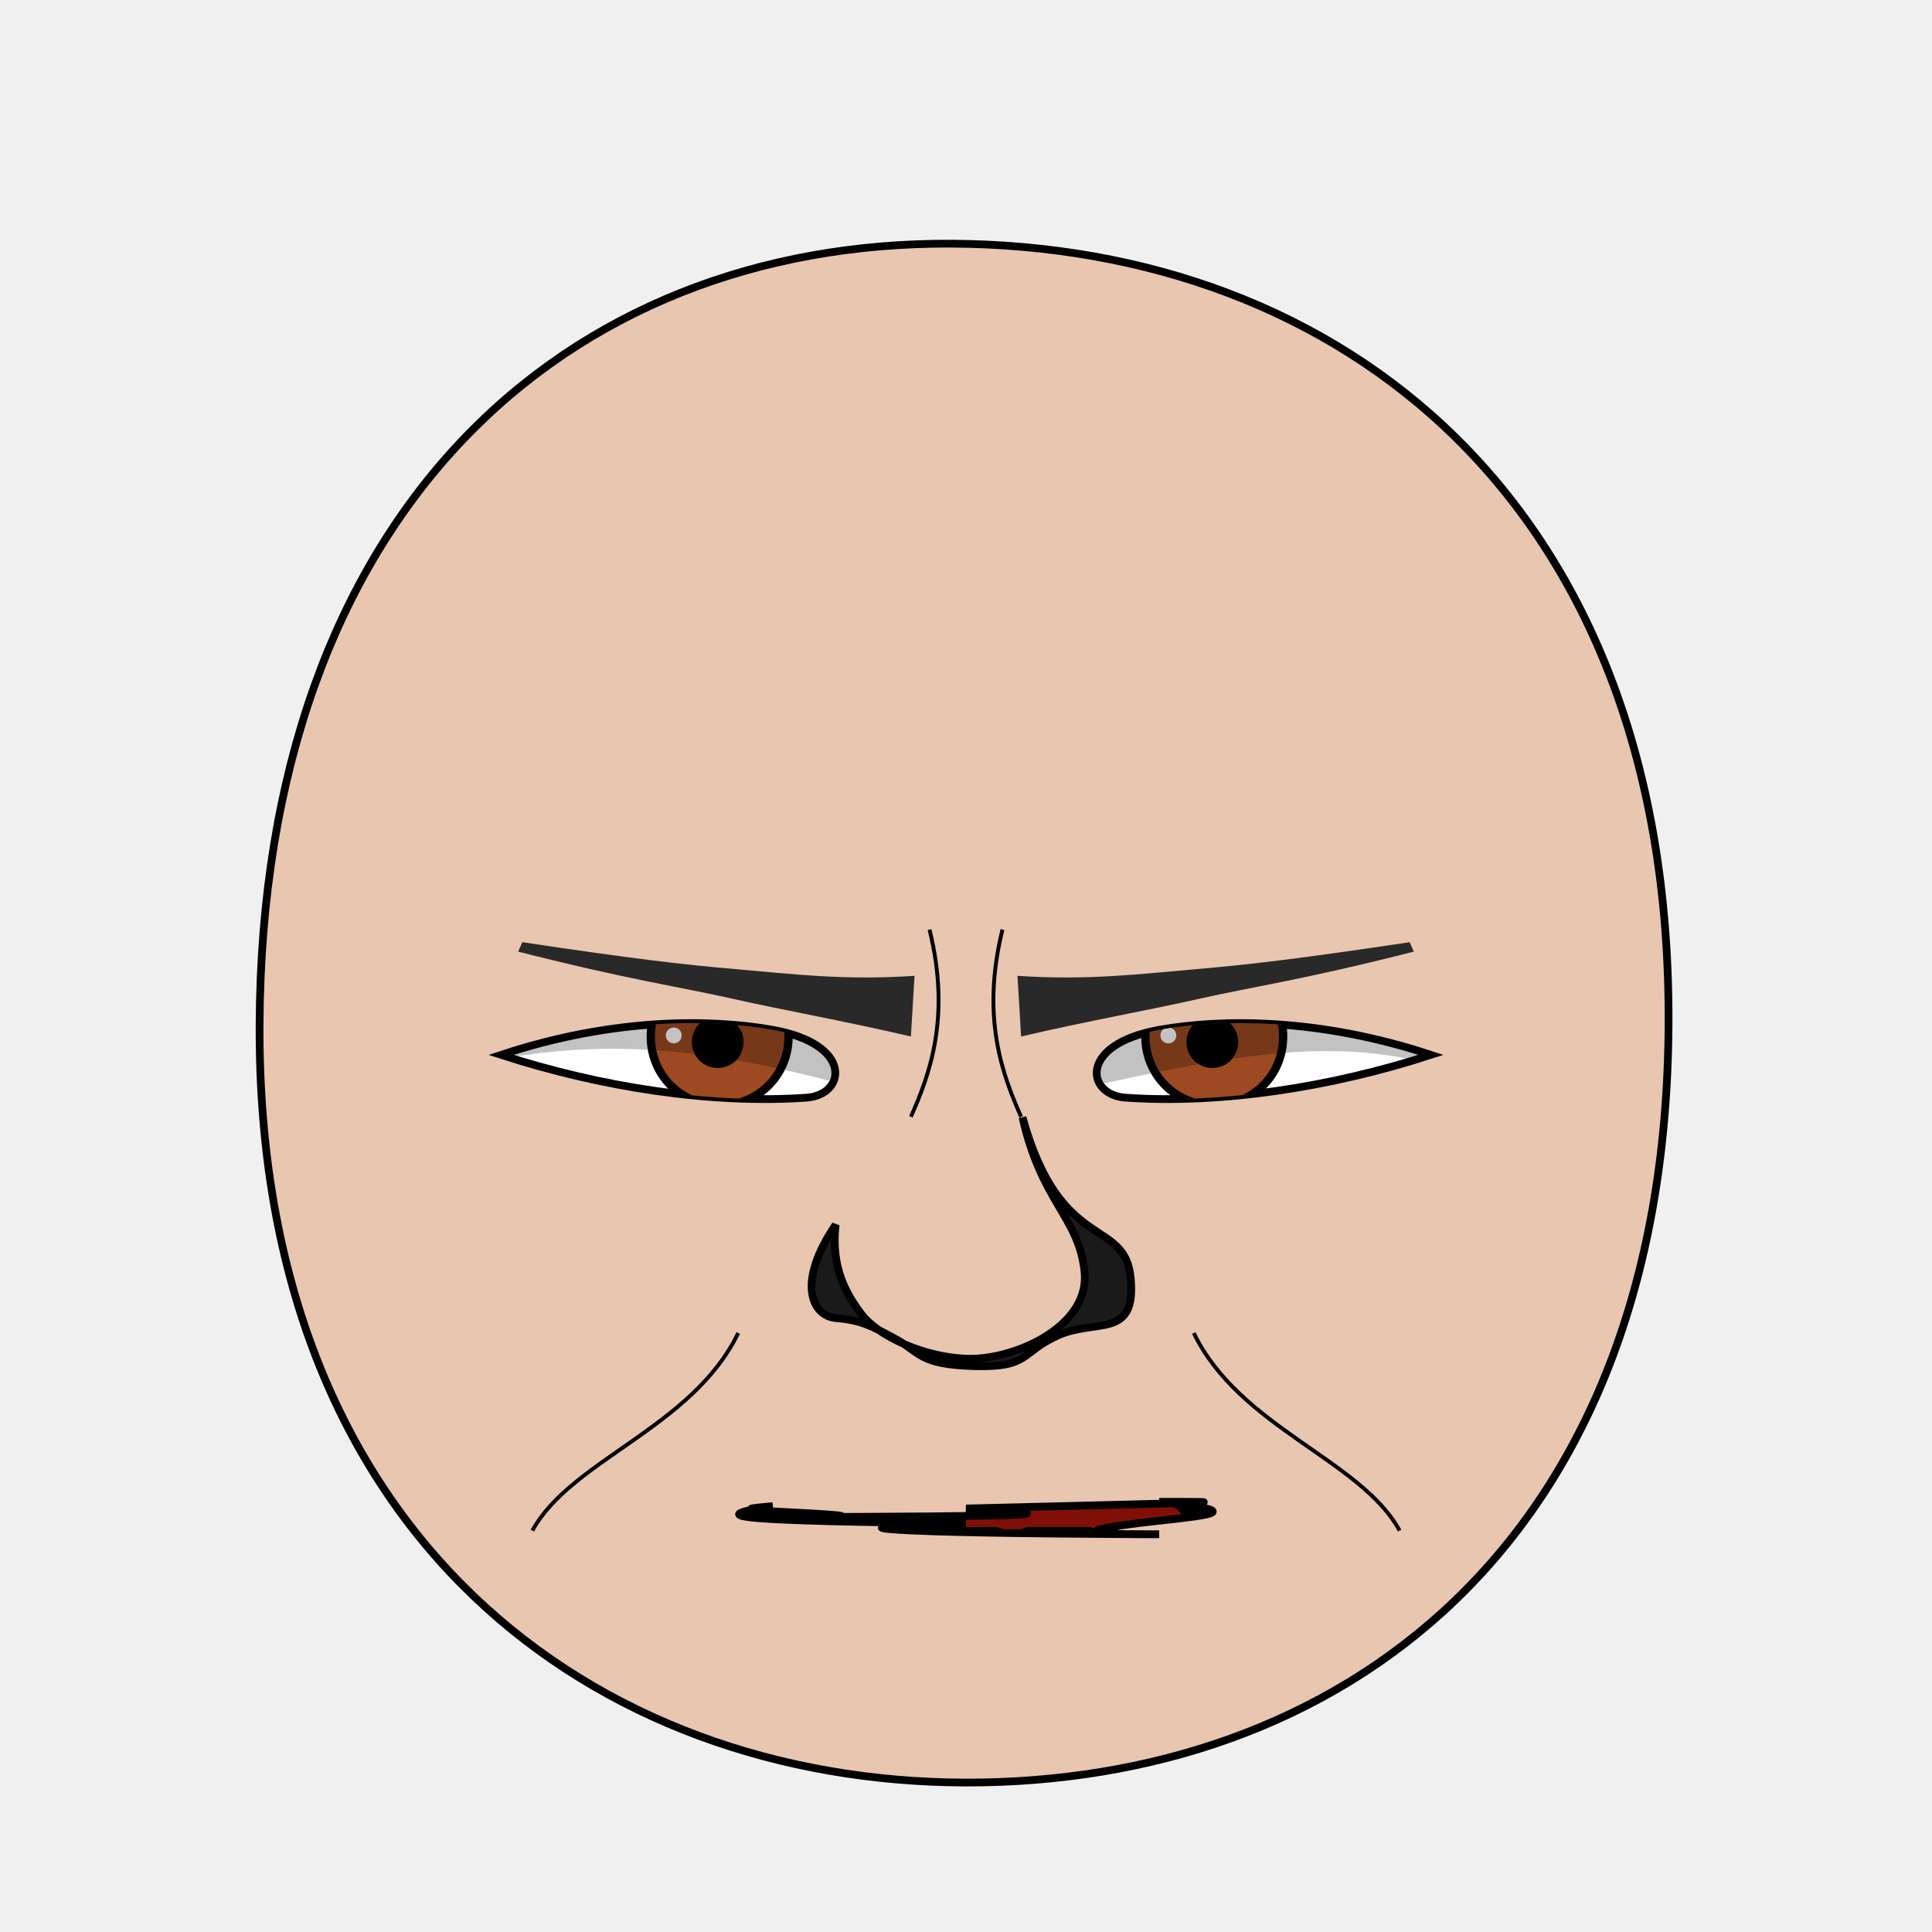
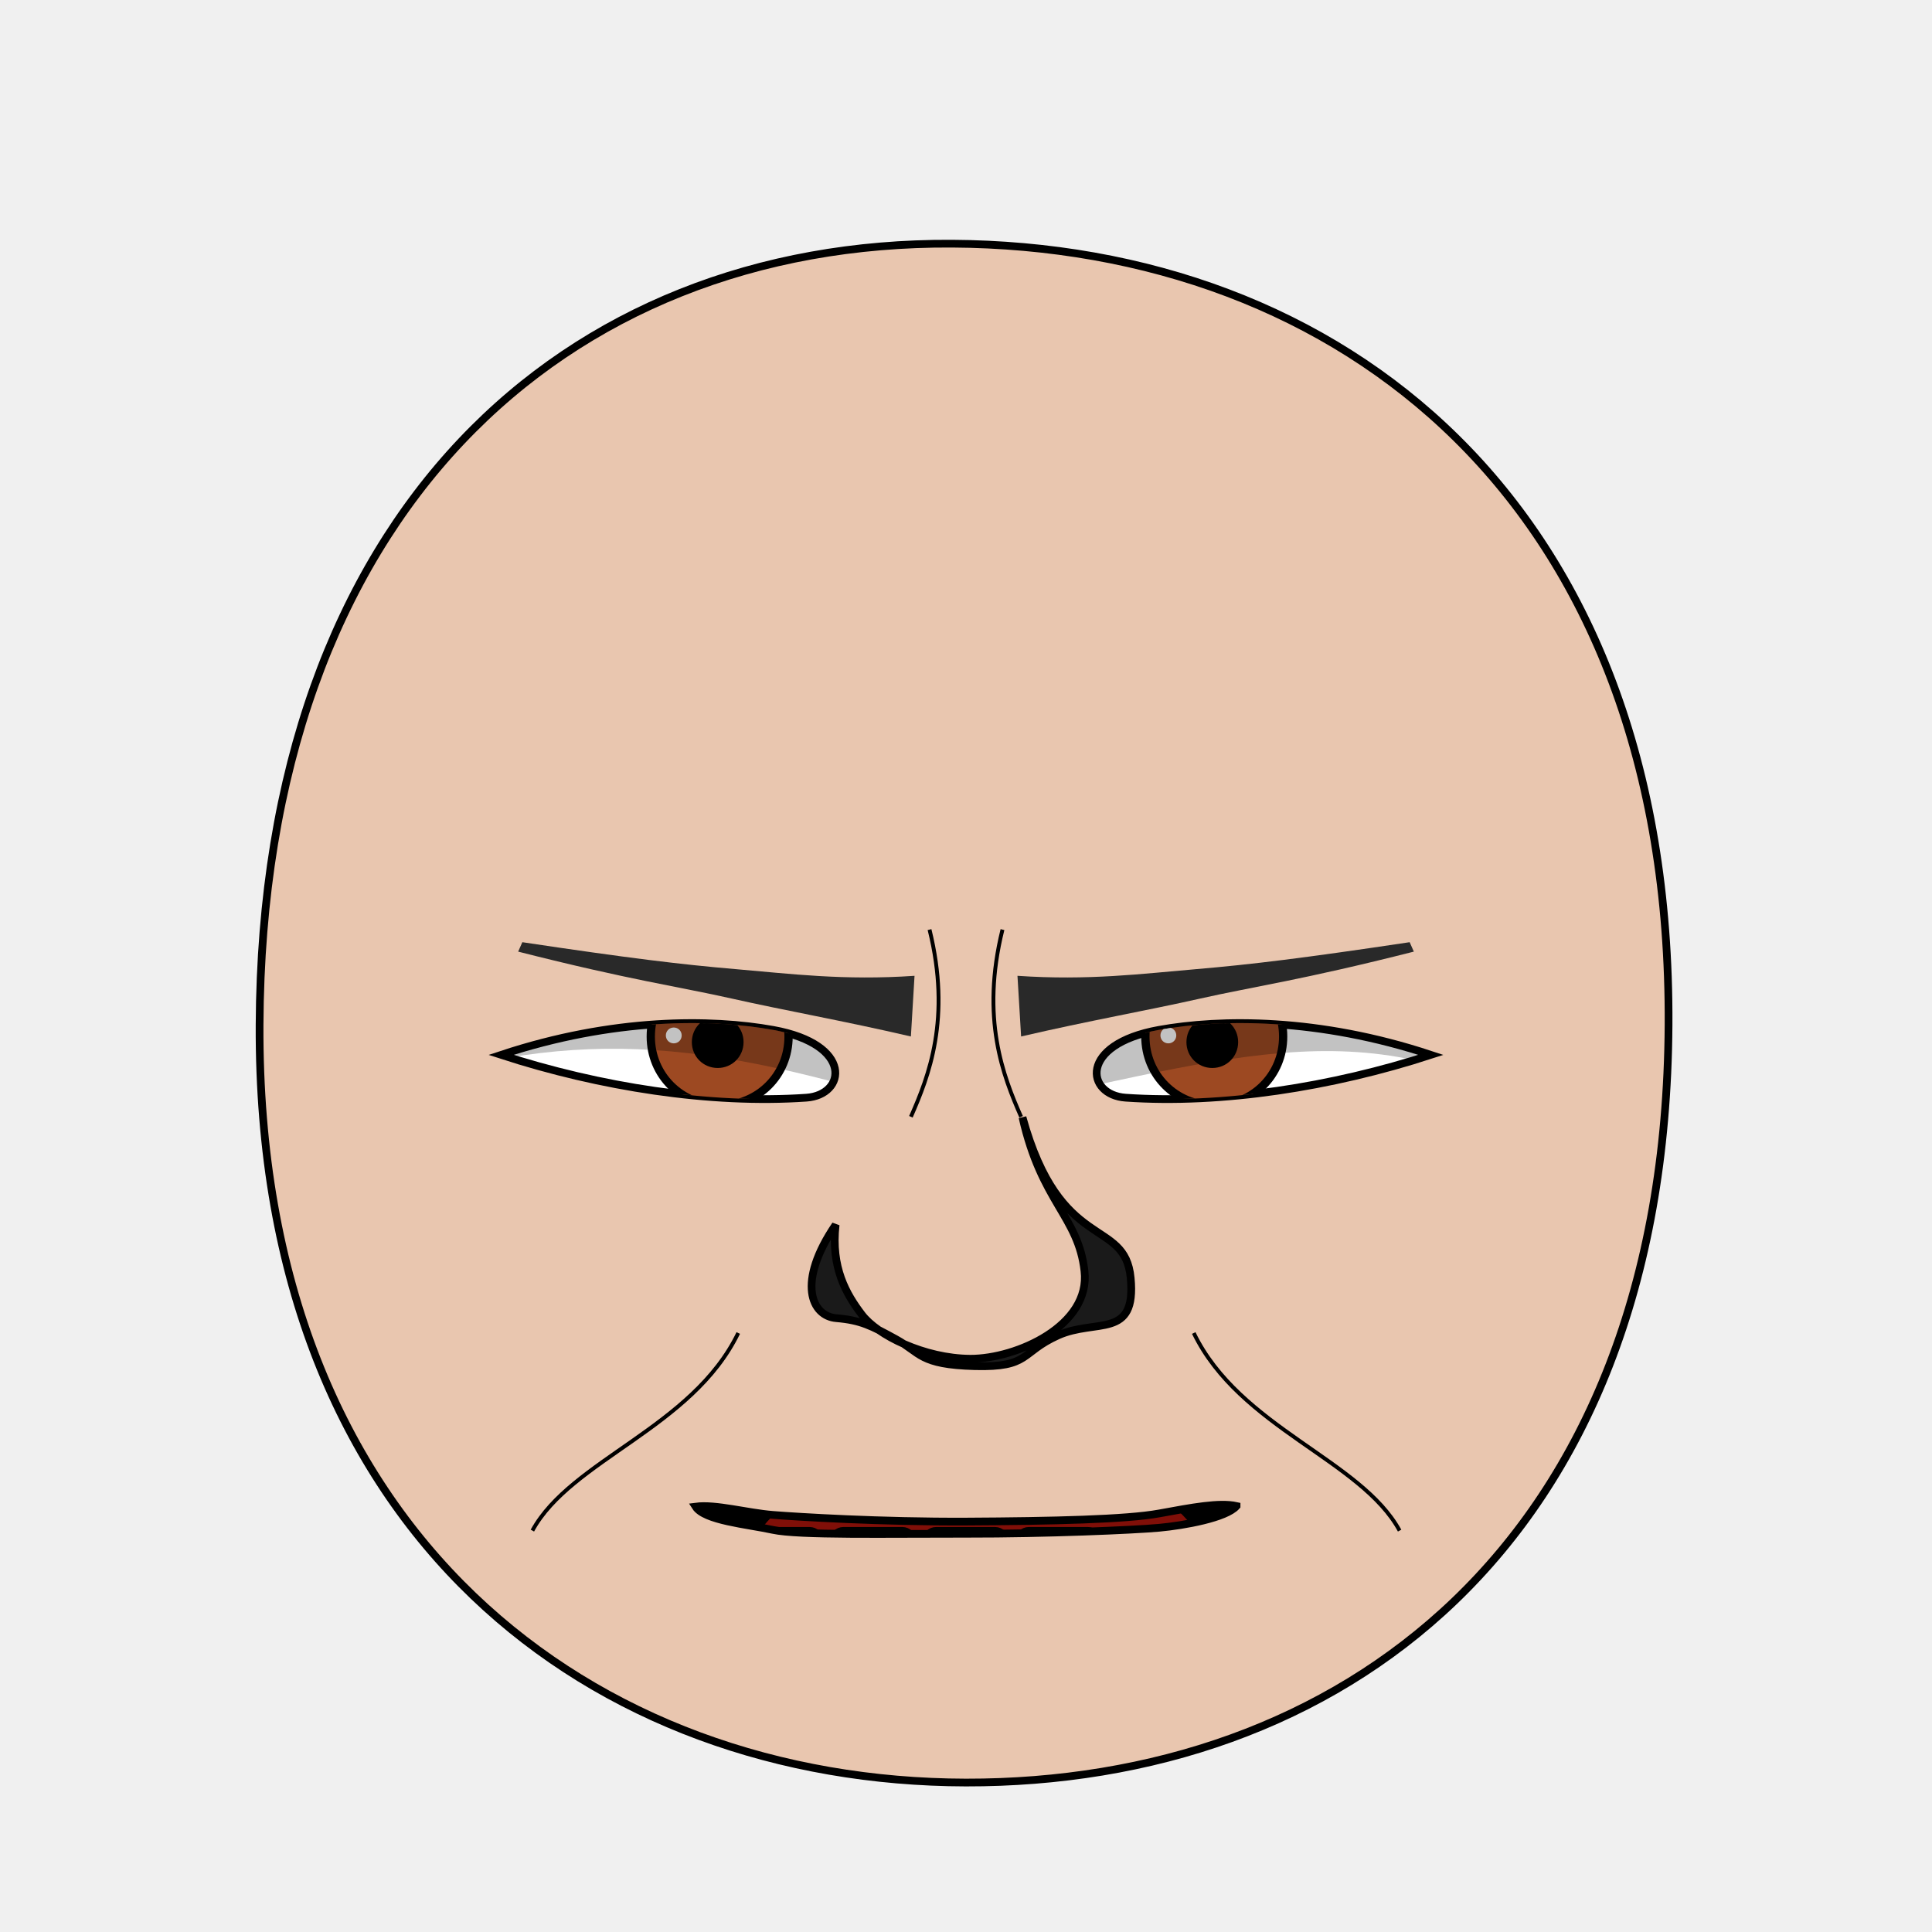
<svg xmlns="http://www.w3.org/2000/svg" xmlns:xlink="http://www.w3.org/1999/xlink" version="1.1" width="100%" height="100%" id="emoticon-front-view" viewBox="0 0 250 250">
  <defs id="defs">
    <clipPath id="clipPath-left-eye">
-       <use transform="matrix(1,0,0,1,0,0)" id="use-left-eye-outline-1" y="0" height="1" xlink:href="#left-eye-outline" width="1" x="0">
- </use>
+       <use transform="matrix(1,0,0,1,0,0)" id="use-left-eye-outline-1" y="0" height="1" xlink:href="#left-eye-outline" width="1" x="0" />
    </clipPath>
    <clipPath id="clipPath-right-eye">
-       <use transform="matrix(-1,0,0,1,250,0)" morph="fixed" x="0" width="250" xlink:href="#left-eye-outline" height="250" y="0" id="use-left-eye-outline-2">
- </use>
+       <use transform="matrix(-1,0,0,1,250,0)" morph="fixed" x="0" width="250" xlink:href="#left-eye-outline" height="250" y="0" id="use-left-eye-outline-2" />
    </clipPath>
    <clipPath clipPathUnits="userSpaceOnUse" id="clipPath-mouth">
-       <use transform="matrix(1,0,0,1,0,0)" width="250" id="use-mouth-outline" xlink:href="#mouth-outline" x="0" y="0" height="250">
- </use>
+       <use transform="matrix(1,0,0,1,0,0)" width="250" id="use-mouth-outline" xlink:href="#mouth-outline" x="0" y="0" height="250" />
    </clipPath>
  </defs>
  <g id="head">
-     <path d="M 124.98,230.66 C 172.77,230.75 215.51,200.57 215.91,132.64 216.3,64.72 173.26,31.81 123.18,31.53 73.1,31.24 33.88,66.28 33.59,132.64 33.3,199.01 77.19,230.57 124.98,230.66 Z" style="fill:#e9c6af;stroke:#000000;stroke-width:1;stroke-opacity:1" id="head-outline">
- </path>
+     <path d="M 124.98,230.66 C 172.77,230.75 215.51,200.57 215.91,132.64 216.3,64.72 173.26,31.81 123.18,31.53 73.1,31.24 33.88,66.28 33.59,132.64 33.3,199.01 77.19,230.57 124.98,230.66 Z" style="fill:#e9c6af;stroke:#000000;stroke-width:1;stroke-opacity:1" id="head-outline" />
  </g>
  <g id="left-eye">
-     <path d="M 100.05,133.27 C 110.47,135.15 109.47,141.69 104.34,142.04 91.91,142.9 77.62,140.65 64.84,136.5 79.38,131.68 92.09,131.83 100.05,133.27 Z" style="fill:#ffffff;stroke:#000000;stroke-width:1;stroke-miterlimit:4;stroke-opacity:1;stroke-dasharray:none" id="left-eye-outline">
- </path>
+     <path d="M 100.05,133.27 C 110.47,135.15 109.47,141.69 104.34,142.04 91.91,142.9 77.62,140.65 64.84,136.5 79.38,131.68 92.09,131.83 100.05,133.27 Z" style="fill:#ffffff;stroke:#000000;stroke-width:1;stroke-miterlimit:4;stroke-opacity:1;stroke-dasharray:none" id="left-eye-outline" />
    <g id="left-eyeball" clip-path="url(#clipPath-left-eye)">
      <g id="left-lens">
-         <path d="M 1,0.5 C 1,0.78 0.78,1 0.5,1 0.22,1 0,0.78 0,0.5 0,0.22 0.22,0 0.5,0 0.78,0 1,0.22 1,0.5 z" transform="matrix(17.83,0,0,17.83,84.21,125.21)" style="fill:#9d4922;fill-opacity:1;stroke:#000000;stroke-width:0.06;stroke-miterlimit:4;stroke-opacity:1;stroke-dasharray:none" morph="relative" id="iris">
- </path>
-         <path d="M 1,0.5 C 1,0.78 0.78,1 0.5,1 0.22,1 0,0.78 0,0.5 0,0.22 0.22,0 0.5,0 0.78,0 1,0.22 1,0.5 z" transform="matrix(5.72,0,0,5.72,90.01,131.99)" style="fill:#000000;fill-opacity:1;stroke:#000000;stroke-width:0.17;stroke-miterlimit:4;stroke-opacity:1;stroke-dasharray:none" morph="relative" id="pupil">
- </path>
-         <path d="M 1,0.5 C 1,0.78 0.78,1 0.5,1 0.22,1 0,0.78 0,0.5 0,0.22 0.22,0 0.5,0 0.78,0 1,0.22 1,0.5 z" transform="matrix(2.05,0,0,2.05,86.16,132.96)" style="fill:#ffffff;fill-opacity:1;stroke:none" morph="transform-only" id="glare">
- </path>
+         <path d="M 1,0.5 C 1,0.78 0.78,1 0.5,1 0.22,1 0,0.78 0,0.5 0,0.22 0.22,0 0.5,0 0.78,0 1,0.22 1,0.5 z" transform="matrix(17.83,0,0,17.83,84.21,125.21)" style="fill:#9d4922;fill-opacity:1;stroke:#000000;stroke-width:0.06;stroke-miterlimit:4;stroke-opacity:1;stroke-dasharray:none" morph="relative" id="iris" />
+         <path d="M 1,0.5 C 1,0.78 0.78,1 0.5,1 0.22,1 0,0.78 0,0.5 0,0.22 0.22,0 0.5,0 0.78,0 1,0.22 1,0.5 z" transform="matrix(5.72,0,0,5.72,90.01,131.99)" style="fill:#000000;fill-opacity:1;stroke:#000000;stroke-width:0.17;stroke-miterlimit:4;stroke-opacity:1;stroke-dasharray:none" morph="relative" id="pupil" />
+         <path d="M 1,0.5 C 1,0.78 0.78,1 0.5,1 0.22,1 0,0.78 0,0.5 0,0.22 0.22,0 0.5,0 0.78,0 1,0.22 1,0.5 z" transform="matrix(2.05,0,0,2.05,86.16,132.96)" style="fill:#ffffff;fill-opacity:1;stroke:none" morph="transform-only" id="glare" />
      </g>
-       <path d="M 50,75 125,75 125,145.12 C 91.63,134.26 75.63,132.81 50,140.7 Z" style="opacity:0.24;fill:#000000;stroke:#000000;stroke-width:0px;stroke-linecap:butt;stroke-linejoin:miter;stroke-opacity:1" id="left-lid-shadow">
- </path>
+       <path d="M 50,75 125,75 125,145.12 C 91.63,134.26 75.63,132.81 50,140.7 Z" style="opacity:0.24;fill:#000000;stroke:#000000;stroke-width:0px;stroke-linecap:butt;stroke-linejoin:miter;stroke-opacity:1" id="left-lid-shadow" />
    </g>
  </g>
  <g id="right-eye">
-     <use transform="matrix(-1,0,0,1,250,0)" morph="fixed" x="0" width="250" xlink:href="#left-eye-outline" height="250" y="0" id="right-eye-outline">
- </use>
+     <use transform="matrix(-1,0,0,1,250,0)" morph="fixed" x="0" width="250" xlink:href="#left-eye-outline" height="250" y="0" id="right-eye-outline" />
    <g id="right-eyeball" clip-path="url(#clipPath-right-eye)">
-       <use transform="matrix(1,0,0,1,64,0)" morph="fixed" x="0" width="1" xlink:href="#left-lens" height="1" y="0" id="right-lens">
- </use>
-       <path d="M 125,143.93 125,75 200,75 200,144.27 C 176.5,129.71 157.83,137.55 125,143.93 Z" style="opacity:0.24;fill:#000000;stroke:#000000;stroke-width:0px;stroke-linecap:butt;stroke-linejoin:miter;stroke-miterlimit:4;stroke-opacity:1;stroke-dasharray:none" id="right-lid-shadow">
- </path>
+       <use transform="matrix(1,0,0,1,64,0)" morph="fixed" x="0" width="1" xlink:href="#left-lens" height="1" y="0" id="right-lens" />
+       <path d="M 125,143.93 125,75 200,75 200,144.27 C 176.5,129.71 157.83,137.55 125,143.93 Z" style="opacity:0.24;fill:#000000;stroke:#000000;stroke-width:0px;stroke-linecap:butt;stroke-linejoin:miter;stroke-miterlimit:4;stroke-opacity:1;stroke-dasharray:none" id="right-lid-shadow" />
    </g>
  </g>
-   <path d="M 117.87,134.12 C 109.04,132.07 101.55,130.76 94.72,129.22 87.88,127.68 81.57,126.83 67.05,123.14 L 67.59,121.92 C 81.28,123.97 88.08,124.8 95.14,125.4 102.21,126 109.14,126.9 118.34,126.27 Z" style="fill:#292929;fill-opacity:1;fill-rule:nonzero;stroke-width:1;stroke-miterlimit:122.5;stroke-opacity:1;stroke-dasharray:none" id="left-eye-brow">
- </path>
+   <path d="M 117.87,134.12 C 109.04,132.07 101.55,130.76 94.72,129.22 87.88,127.68 81.57,126.83 67.05,123.14 L 67.59,121.92 C 81.28,123.97 88.08,124.8 95.14,125.4 102.21,126 109.14,126.9 118.34,126.27 Z" style="fill:#292929;fill-opacity:1;fill-rule:nonzero;stroke-width:1;stroke-miterlimit:122.5;stroke-opacity:1;stroke-dasharray:none" id="left-eye-brow" />
  <g id="nose">
-     <path d="M 108.13,158.49 C 107.51,164.03 109.5,167.46 111.52,170.11 113.53,172.76 119.59,175.79 125.57,175.82 131.55,175.84 141.16,171.53 140.33,164.46 139.53,157.39 134.78,155.57 132.31,144.58 137.21,162.32 145.58,157.44 146.31,165.39 147.06,173.34 141.84,170.59 136.91,172.8 132,175.01 133.32,176.97 126.14,176.78 118.96,176.59 119.14,175.05 115.95,173.3 112.76,171.55 111.41,170.84 108.22,170.57 105.02,170.31 103.04,165.96 108.13,158.49 Z" style="fill:#1a1a1a;stroke:#000000;stroke-width:1;stroke-miterlimit:4;stroke-dasharray:none" id="nose-outline">
- </path>
+     <path d="M 108.13,158.49 C 107.51,164.03 109.5,167.46 111.52,170.11 113.53,172.76 119.59,175.79 125.57,175.82 131.55,175.84 141.16,171.53 140.33,164.46 139.53,157.39 134.78,155.57 132.31,144.58 137.21,162.32 145.58,157.44 146.31,165.39 147.06,173.34 141.84,170.59 136.91,172.8 132,175.01 133.32,176.97 126.14,176.78 118.96,176.59 119.14,175.05 115.95,173.3 112.76,171.55 111.41,170.84 108.22,170.57 105.02,170.31 103.04,165.96 108.13,158.49 Z" style="fill:#1a1a1a;stroke:#000000;stroke-width:1;stroke-miterlimit:4;stroke-dasharray:none" id="nose-outline" />
  </g>
-   <use transform="matrix(-1,0,0,1,250,0)" id="right-eye-brow" y="0" height="250" xlink:href="#left-eye-brow" width="250" x="0">
- </use>
+   <use transform="matrix(-1,0,0,1,250,0)" id="right-eye-brow" y="0" height="250" xlink:href="#left-eye-brow" width="250" x="0" />
  <g id="mouth">
    <g clip-path="url(#clipPath-mouth)" id="mouth-interior">
-       <rect style="fill:#000000;fill-opacity:1;stroke:none" y="159.934" height="66.556" id="mouth-background" width="119.944" x="68.16">
- </rect>
-       <path d="M 94.84,211.42 C 94.51,191.12 110.73,189.74 126.96,189.07 144.51,188.36 158.42,193.11 158.42,211.42 137.23,211.42 116.04,211.42 94.84,211.42 Z" style="fill:#800f08;fill-opacity:1;stroke:none" id="tongue">
- </path>
+       <rect style="fill:#000000;fill-opacity:1;stroke:none" y="159.934" height="66.556" id="mouth-background" width="119.944" x="68.16" />
+       <path d="M 94.84,211.42 C 94.51,191.12 110.73,189.74 126.96,189.07 144.51,188.36 158.42,193.11 158.42,211.42 137.23,211.42 116.04,211.42 94.84,211.42 Z" style="fill:#800f08;fill-opacity:1;stroke:none" id="tongue" />
      <g transform="matrix(1,0,0,1,0.5,6.99)" id="upper-teeth" morph="fix-children">
-         <rect style="fill:#ffffff;fill-opacity:1;stroke:#000000;stroke-width:1.004;stroke-opacity:1" id="tooth-02" height="15.123" y="158.085" rx="1.336" transform="matrix(0.991225,0.1321854,0,1,0,0)" ry="1.325" x="96.362" width="10.356">
- </rect>
-         <rect style="fill:#ffffff;fill-opacity:1;stroke:#000000;stroke-width:1;stroke-opacity:1" ry="1.325" x="107.205" width="10.267" id="tooth-03" transform="matrix(0.999781,0.02092668,0,1,0,0)" height="15.123" y="169.917" rx="1.325">
- </rect>
-         <rect style="fill:#ffffff;fill-opacity:1;stroke:#000000;stroke-opacity:1" id="tooth-04" height="15.123" y="172.327" rx="1.325" ry="1.325" x="119.182" width="10.265">
- </rect>
-         <rect style="fill:#ffffff;fill-opacity:1;stroke:#000000;stroke-width:1;stroke-opacity:1" ry="1.325" x="131.211" width="10.267" id="tooth-05" transform="matrix(0.999781,-0.02092669,0,1,0,0)" height="15.123" y="175.003" rx="1.325">
- </rect>
-         <rect style="fill:#ffffff;fill-opacity:1;stroke:#000000;stroke-width:1.006;stroke-opacity:1" id="tooth-06" height="15.123" y="194.778" rx="1.341" transform="matrix(0.9876076,-0.1569434,0,1,0,0)" ry="1.325" x="144.894" width="10.394">
- </rect>
+         <rect style="fill:#ffffff;fill-opacity:1;stroke:#000000;stroke-width:1.004;stroke-opacity:1" id="tooth-02" height="15.123" y="158.085" rx="1.336" transform="matrix(0.991225,0.1321854,0,1,0,0)" ry="1.325" x="96.362" width="10.356" />
+         <rect style="fill:#ffffff;fill-opacity:1;stroke:#000000;stroke-width:1;stroke-opacity:1" ry="1.325" x="107.205" width="10.267" id="tooth-03" transform="matrix(0.999781,0.02092668,0,1,0,0)" height="15.123" y="169.917" rx="1.325" />
+         <rect style="fill:#ffffff;fill-opacity:1;stroke:#000000;stroke-opacity:1" id="tooth-04" height="15.123" y="172.327" rx="1.325" ry="1.325" x="119.182" width="10.265" />
+         <rect style="fill:#ffffff;fill-opacity:1;stroke:#000000;stroke-width:1;stroke-opacity:1" ry="1.325" x="131.211" width="10.267" id="tooth-05" transform="matrix(0.999781,-0.02092669,0,1,0,0)" height="15.123" y="175.003" rx="1.325" />
+         <rect style="fill:#ffffff;fill-opacity:1;stroke:#000000;stroke-width:1.006;stroke-opacity:1" id="tooth-06" height="15.123" y="194.778" rx="1.341" transform="matrix(0.9876076,-0.1569434,0,1,0,0)" ry="1.325" x="144.894" width="10.394" />
      </g>
      <g transform="matrix(1,0,0,1,0.5,26)" morph="fix-children" id="lower-teeth">
-         <rect rx="1.325" y="172.091" height="15.123" id="tooth-09" width="10.265" x="95.315" ry="1.325" style="fill:#ffffff;fill-opacity:1;stroke:#000000;stroke-opacity:1">
- </rect>
-         <rect width="10.265" x="107.315" ry="1.325" rx="1.325" y="172.091" height="15.123" id="tooth-10" style="fill:#ffffff;fill-opacity:1;stroke:#000000;stroke-opacity:1">
- </rect>
-         <rect rx="1.325" y="172.091" height="15.123" id="tooth-11" width="10.265" x="119.315" ry="1.325" style="fill:#ffffff;fill-opacity:1;stroke:#000000;stroke-opacity:1">
- </rect>
-         <rect width="10.265" x="131.315" ry="1.325" rx="1.325" y="172.091" height="15.123" id="tooth-12" style="fill:#ffffff;fill-opacity:1;stroke:#000000;stroke-opacity:1">
- </rect>
-         <rect rx="1.325" y="172.091" height="15.123" id="tooth-13" width="10.265" x="143.315" ry="1.325" style="fill:#ffffff;fill-opacity:1;stroke:#000000;stroke-opacity:1">
- </rect>
+         <rect rx="1.325" y="172.091" height="15.123" id="tooth-09" width="10.265" x="95.315" ry="1.325" style="fill:#ffffff;fill-opacity:1;stroke:#000000;stroke-opacity:1" />
+         <rect width="10.265" x="107.315" ry="1.325" rx="1.325" y="172.091" height="15.123" id="tooth-10" style="fill:#ffffff;fill-opacity:1;stroke:#000000;stroke-opacity:1" />
+         <rect rx="1.325" y="172.091" height="15.123" id="tooth-11" width="10.265" x="119.315" ry="1.325" style="fill:#ffffff;fill-opacity:1;stroke:#000000;stroke-opacity:1" />
+         <rect width="10.265" x="131.315" ry="1.325" rx="1.325" y="172.091" height="15.123" id="tooth-12" style="fill:#ffffff;fill-opacity:1;stroke:#000000;stroke-opacity:1" />
+         <rect rx="1.325" y="172.091" height="15.123" id="tooth-13" width="10.265" x="143.315" ry="1.325" style="fill:#ffffff;fill-opacity:1;stroke:#000000;stroke-opacity:1" />
      </g>
    </g>
-     <path d="M 150,196.78 C 142.96,197.56 135.96,198.62 150,198.53 114.04,198.44 103.92,197.53 125,197.15 96.08,196.78 90.26,196.38 100,194.89 97.48,195.13 95.09,195.31 100,195.57 104.91,195.83 117.27,196.39 100,196.31 132.73,196.23 141.02,196.04 125,195.2 158.98,194.37 160.57,194.33 150,194.33 161.23,195.53 157.04,196.01 150,196.78 Z" style="fill:none;stroke:#000000;stroke-width:1px;stroke-miterlimit:4;stroke-opacity:1" id="mouth-outline">
- </path>
+     <path d="m 160.01,194.88 c -1.335,1.533 -6.761,2.512 -10.01,2.811 -3.25,0.299 -14.651,0.79 -24.921,0.775 -10.27,-0.015 -21.715,0.229 -25.079,-0.502 -3.364,-0.731 -8.832,-1.185 -9.993,-3.007 2.597,-0.349 6.682,0.811 9.993,1.072 3.311,0.261 13.963,0.918 25.079,0.862 11.117,-0.056 20.668,-0.274 24.921,-1.051 4.252,-0.777 7.784,-1.455 10.01,-0.961 z" style="fill:none;stroke:#000000;stroke-width:1px;stroke-miterlimit:4;stroke-opacity:1" id="mouth-outline" />
  </g>
  <g id="wrinkles">
-     <path d="M 120.28,120.29 C 123.12,131.78 120.19,139.25 117.87,144.51" style="fill:none;stroke:#000000;stroke-width:0.5;stroke-linecap:butt;stroke-linejoin:miter;stroke-miterlimit:4;stroke-opacity:1;stroke-dasharray:none" id="wrinkle-left-brow">
- </path>
-     <path d="M 68.89,198.06 C 73.9,188.88 89.58,184.77 95.53,172.49" style="fill:none;stroke:#000000;stroke-width:0.5;stroke-linecap:butt;stroke-linejoin:miter;stroke-miterlimit:4;stroke-opacity:1;stroke-dasharray:none" id="wrinkle-left-cheek">
- </path>
-     <use transform="matrix(-1,0,0,1,250,0)" width="250" id="wrinkle-right-brow" xlink:href="#wrinkle-left-brow" x="0" y="0" height="250" morph="fixed">
- </use>
-     <use transform="matrix(-1,0,0,1,250,0)" width="250" id="wrinkle-right-cheek" xlink:href="#wrinkle-left-cheek" x="0" y="0" height="250" morph="fixed">
- </use>
+     <path d="M 120.28,120.29 C 123.12,131.78 120.19,139.25 117.87,144.51" style="fill:none;stroke:#000000;stroke-width:0.5;stroke-linecap:butt;stroke-linejoin:miter;stroke-miterlimit:4;stroke-opacity:1;stroke-dasharray:none" id="wrinkle-left-brow" />
+     <path d="M 68.89,198.06 C 73.9,188.88 89.58,184.77 95.53,172.49" style="fill:none;stroke:#000000;stroke-width:0.5;stroke-linecap:butt;stroke-linejoin:miter;stroke-miterlimit:4;stroke-opacity:1;stroke-dasharray:none" id="wrinkle-left-cheek" />
+     <use transform="matrix(-1,0,0,1,250,0)" width="250" id="wrinkle-right-brow" xlink:href="#wrinkle-left-brow" x="0" y="0" height="250" morph="fixed" />
+     <use transform="matrix(-1,0,0,1,250,0)" width="250" id="wrinkle-right-cheek" xlink:href="#wrinkle-left-cheek" x="0" y="0" height="250" morph="fixed" />
  </g>
</svg>
